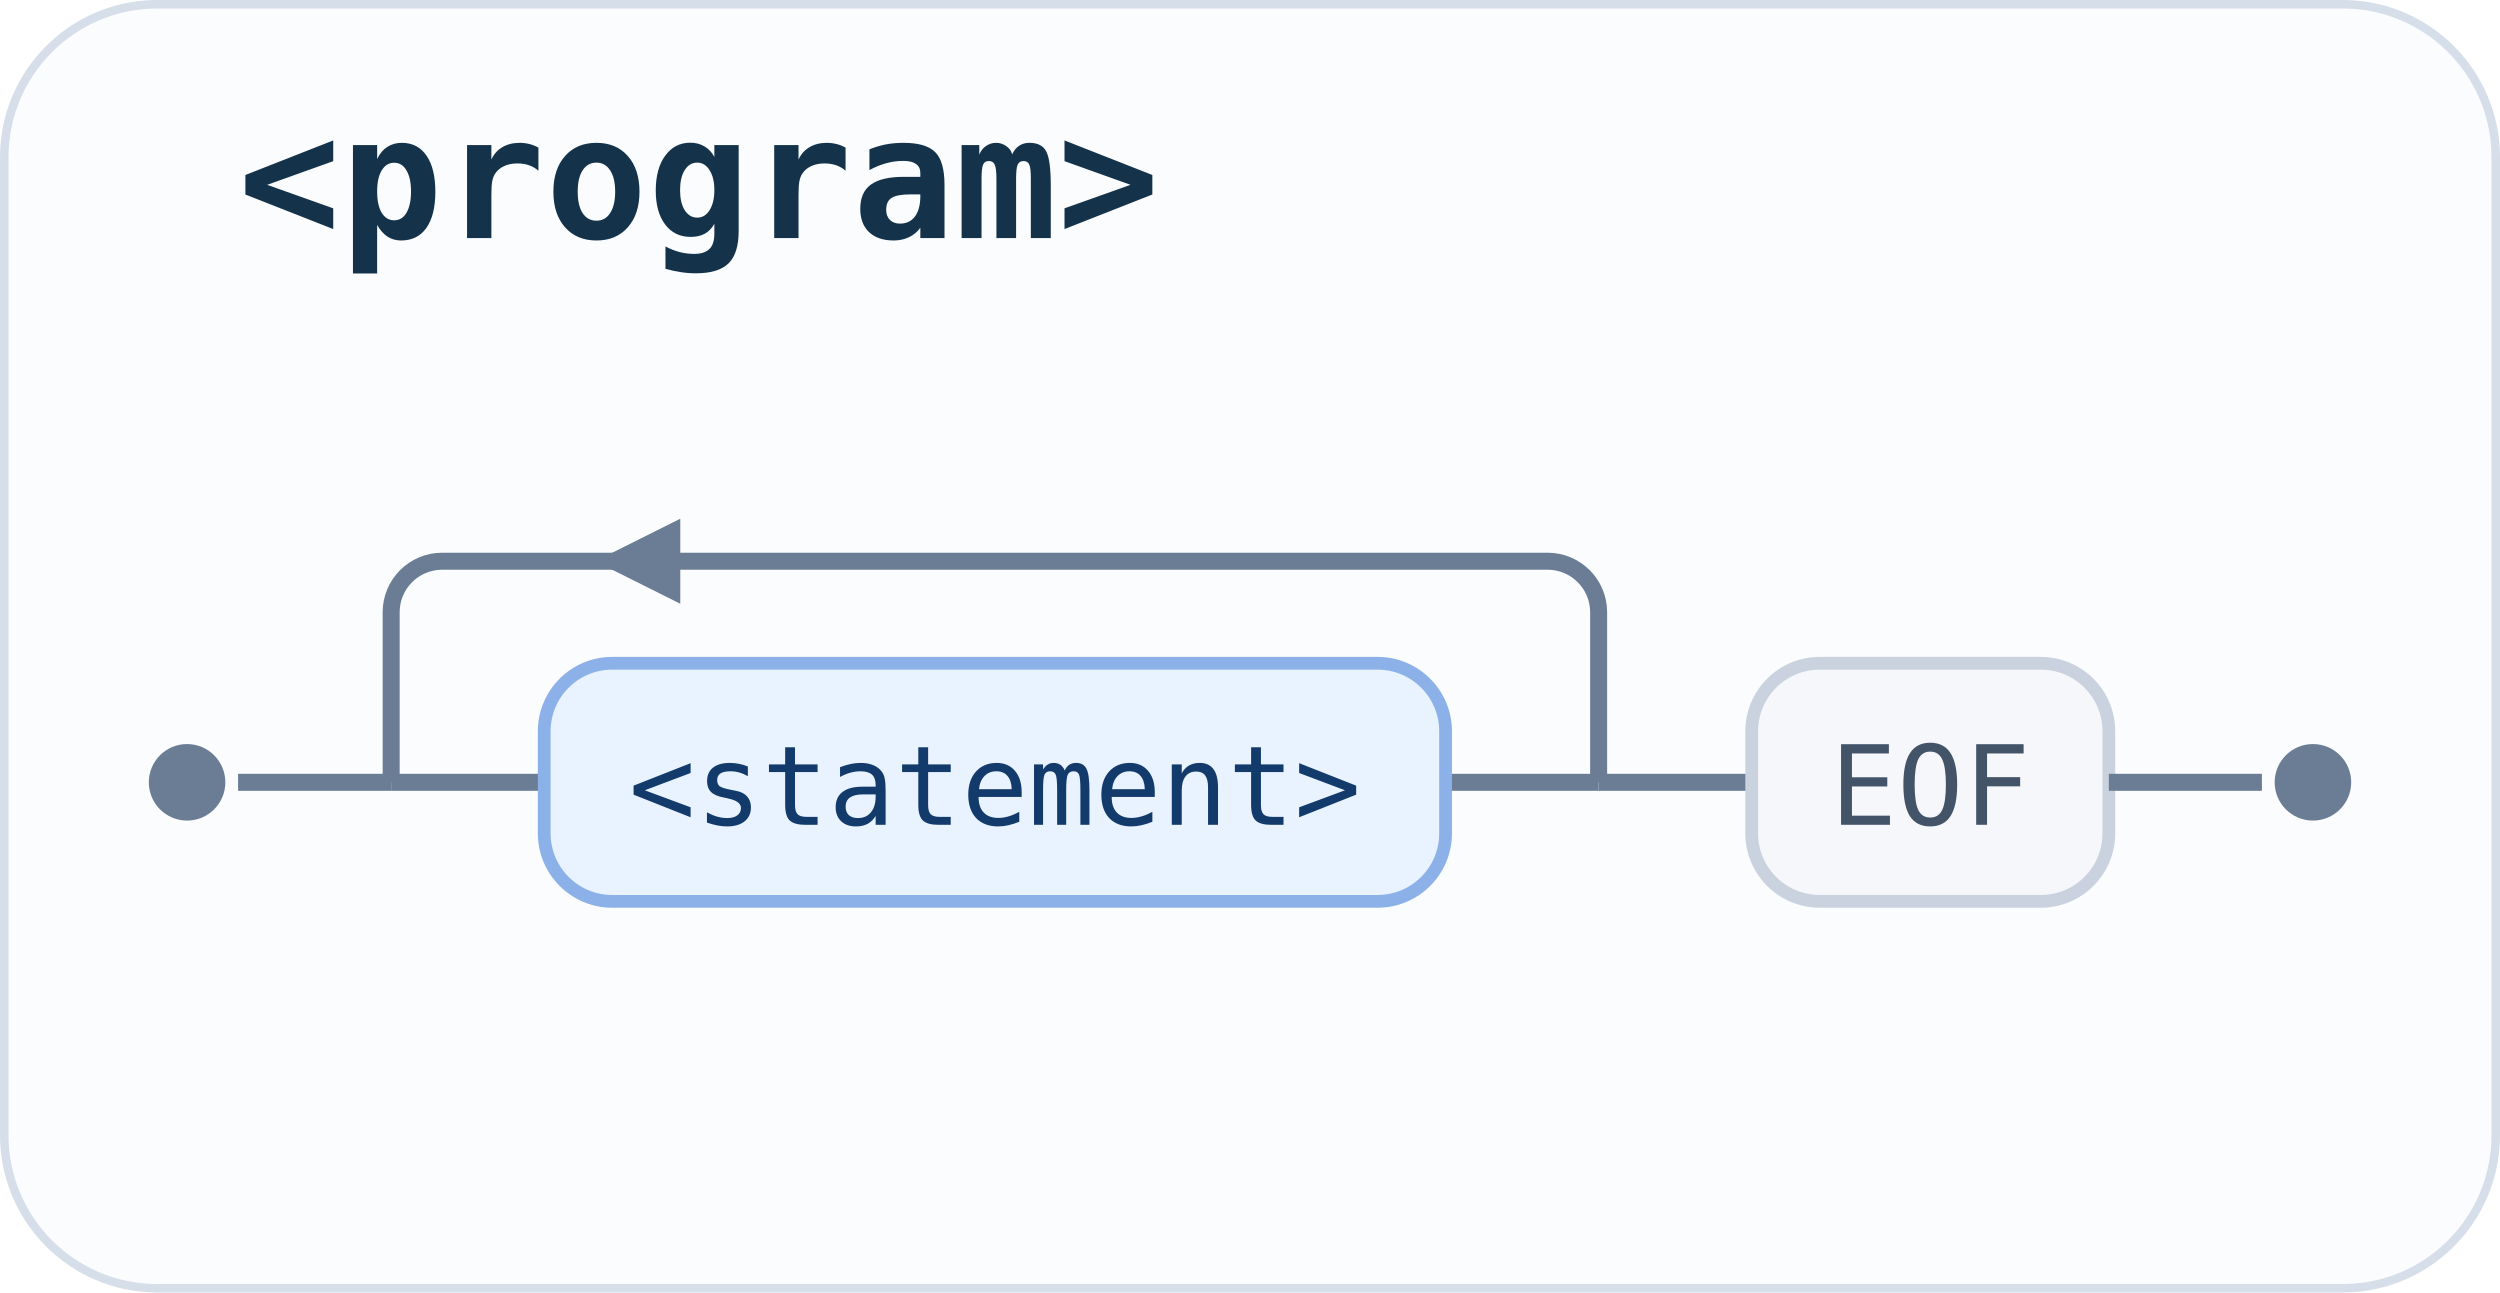
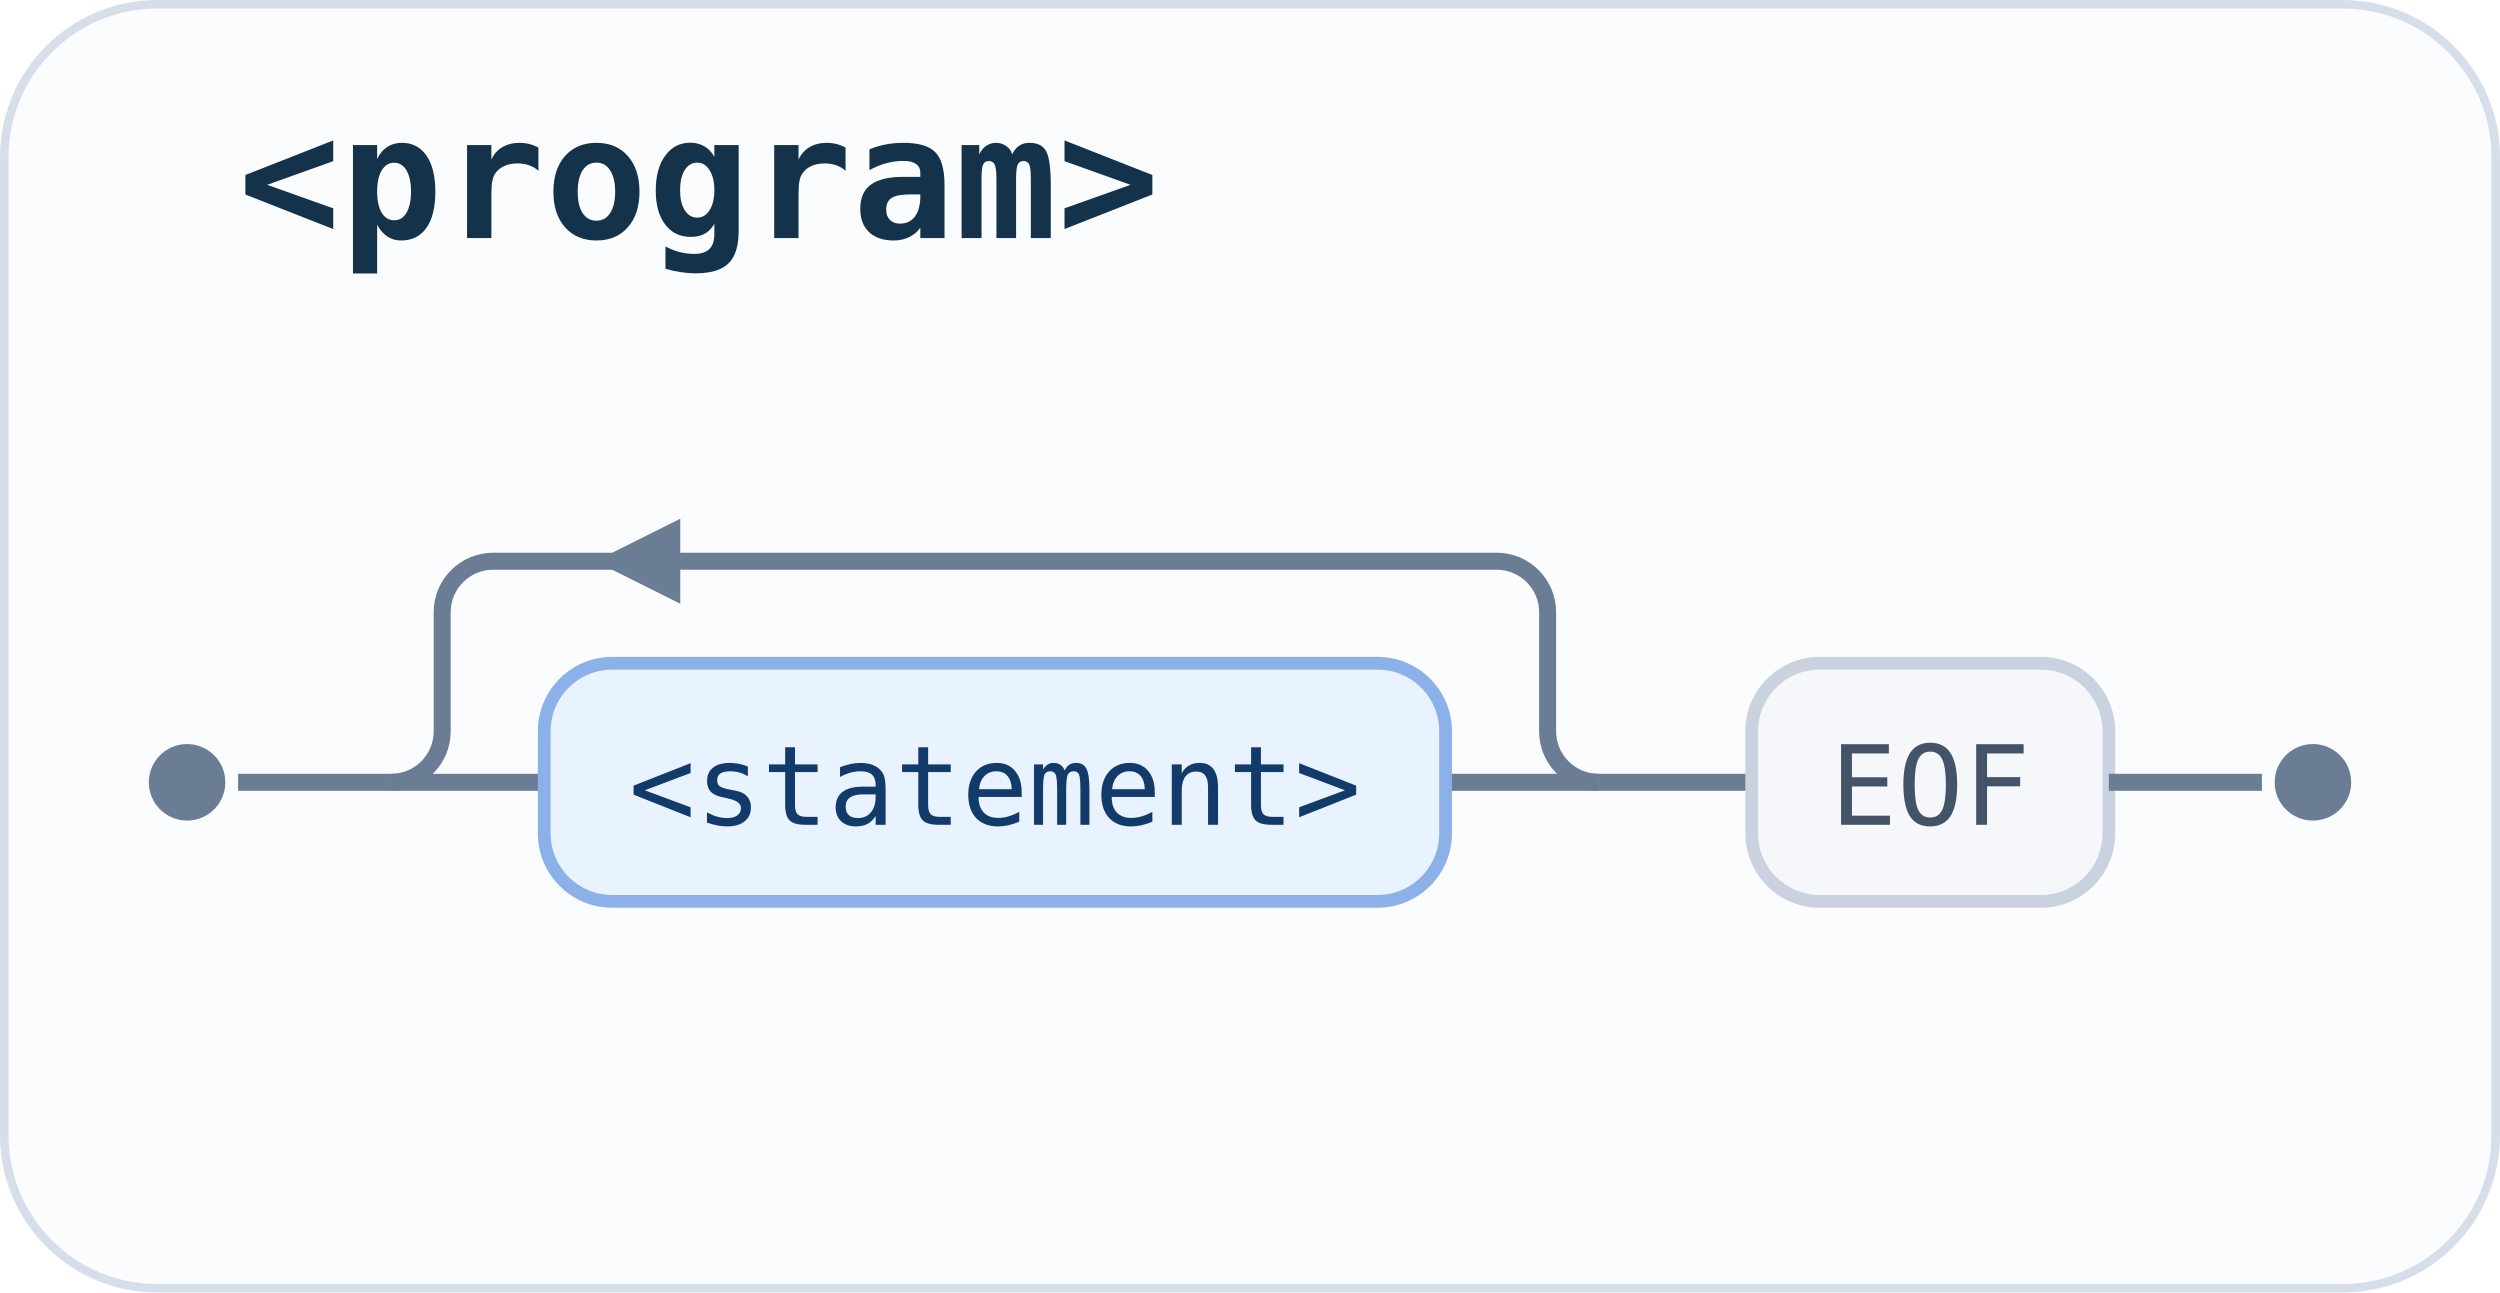
<svg xmlns="http://www.w3.org/2000/svg" width="294" height="152" viewBox="0 0 294 152" role="img" aria-labelledby="title-program desc-program">
  <rect x="0.5" y="0.5" width="293" height="151" rx="18" fill="#fbfcfe" stroke="#d6deea" />
  <text x="28" y="28" fill="#14324a" font-family="ui-monospace, SFMono-Regular, Menlo, Consolas, monospace" font-size="20" font-weight="700">&lt;program&gt;</text>
  <line x1="28" y1="92" x2="46" y2="92" stroke="#6a7d95" stroke-width="2" />
  <line x1="46" y1="92" x2="64" y2="92" stroke="#6a7d95" stroke-width="2" />
  <line x1="170" y1="92" x2="188" y2="92" stroke="#6a7d95" stroke-width="2" />
  <rect x="64" y="78" width="106" height="28" rx="8" fill="#e9f2ff" stroke="#8cb0e8" stroke-width="1.5" />
  <text x="117.0" y="97" text-anchor="middle" fill="#123a6b" font-family="ui-monospace, SFMono-Regular, Menlo, Consolas, monospace" font-size="13">&lt;statement&gt;</text>
-   <path d="M 46 92 L 46 72 A 6 6 0 0 1 52 66 L 182 66 A 6 6 0 0 1 188 72 L 188 92" fill="none" stroke="#6a7d95" stroke-width="2" />
+   <path d="M 46 92 A 6 6 0 0 0 52 86 L 52 72 A 6 6 0 0 1 58 66 L 176 66 A 6 6 0 0 1 182 72 L 182 86 A 6 6 0 0 0 188 92" fill="none" stroke="#6a7d95" stroke-width="2" />
  <polygon points="80,61 70,66 80,71" fill="#6a7d95" />
  <line x1="188" y1="92" x2="206" y2="92" stroke="#6a7d95" stroke-width="2" />
  <rect x="206" y="78" width="42" height="28" rx="8" fill="#f5f7fb" stroke="#c9d2de" stroke-width="1.5" />
  <text x="227.0" y="97" text-anchor="middle" fill="#445468" font-family="ui-monospace, SFMono-Regular, Menlo, Consolas, monospace" font-size="13">EOF</text>
  <line x1="248" y1="92" x2="266" y2="92" stroke="#6a7d95" stroke-width="2" />
  <circle cx="22" cy="92" r="4.5" fill="#6a7d95" />
  <circle cx="272" cy="92" r="4.5" fill="#6a7d95" />
</svg>
